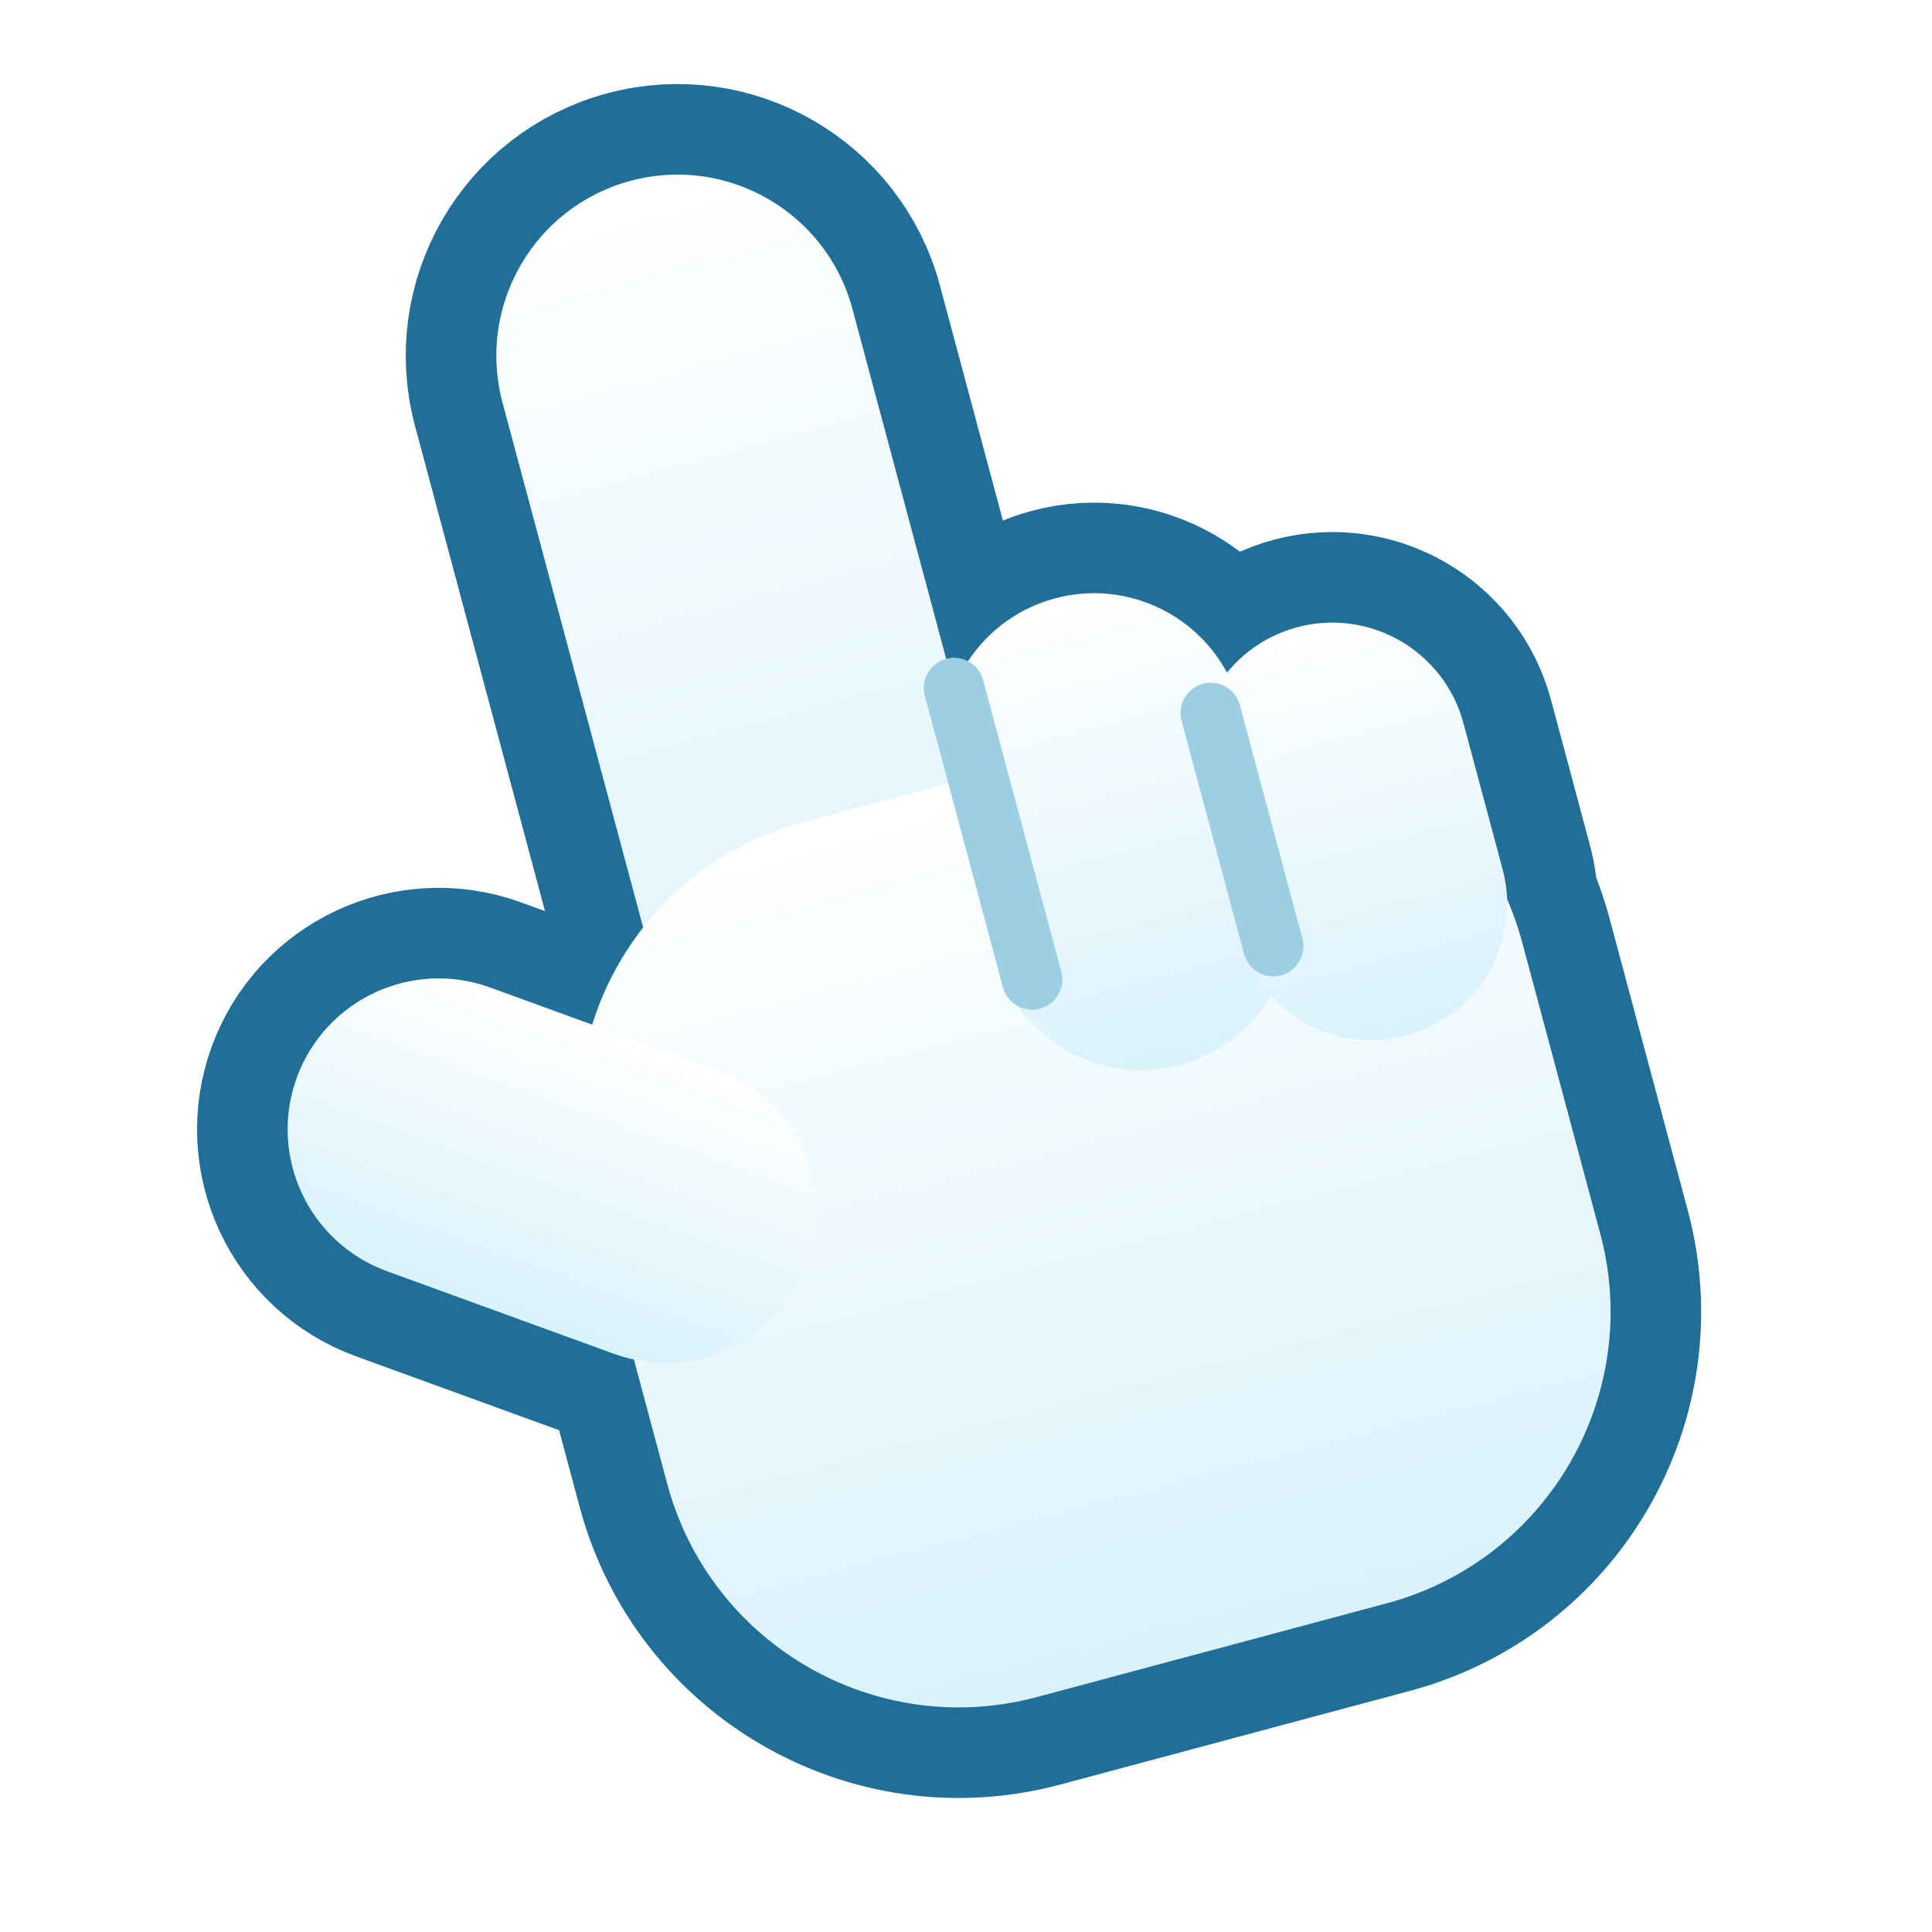
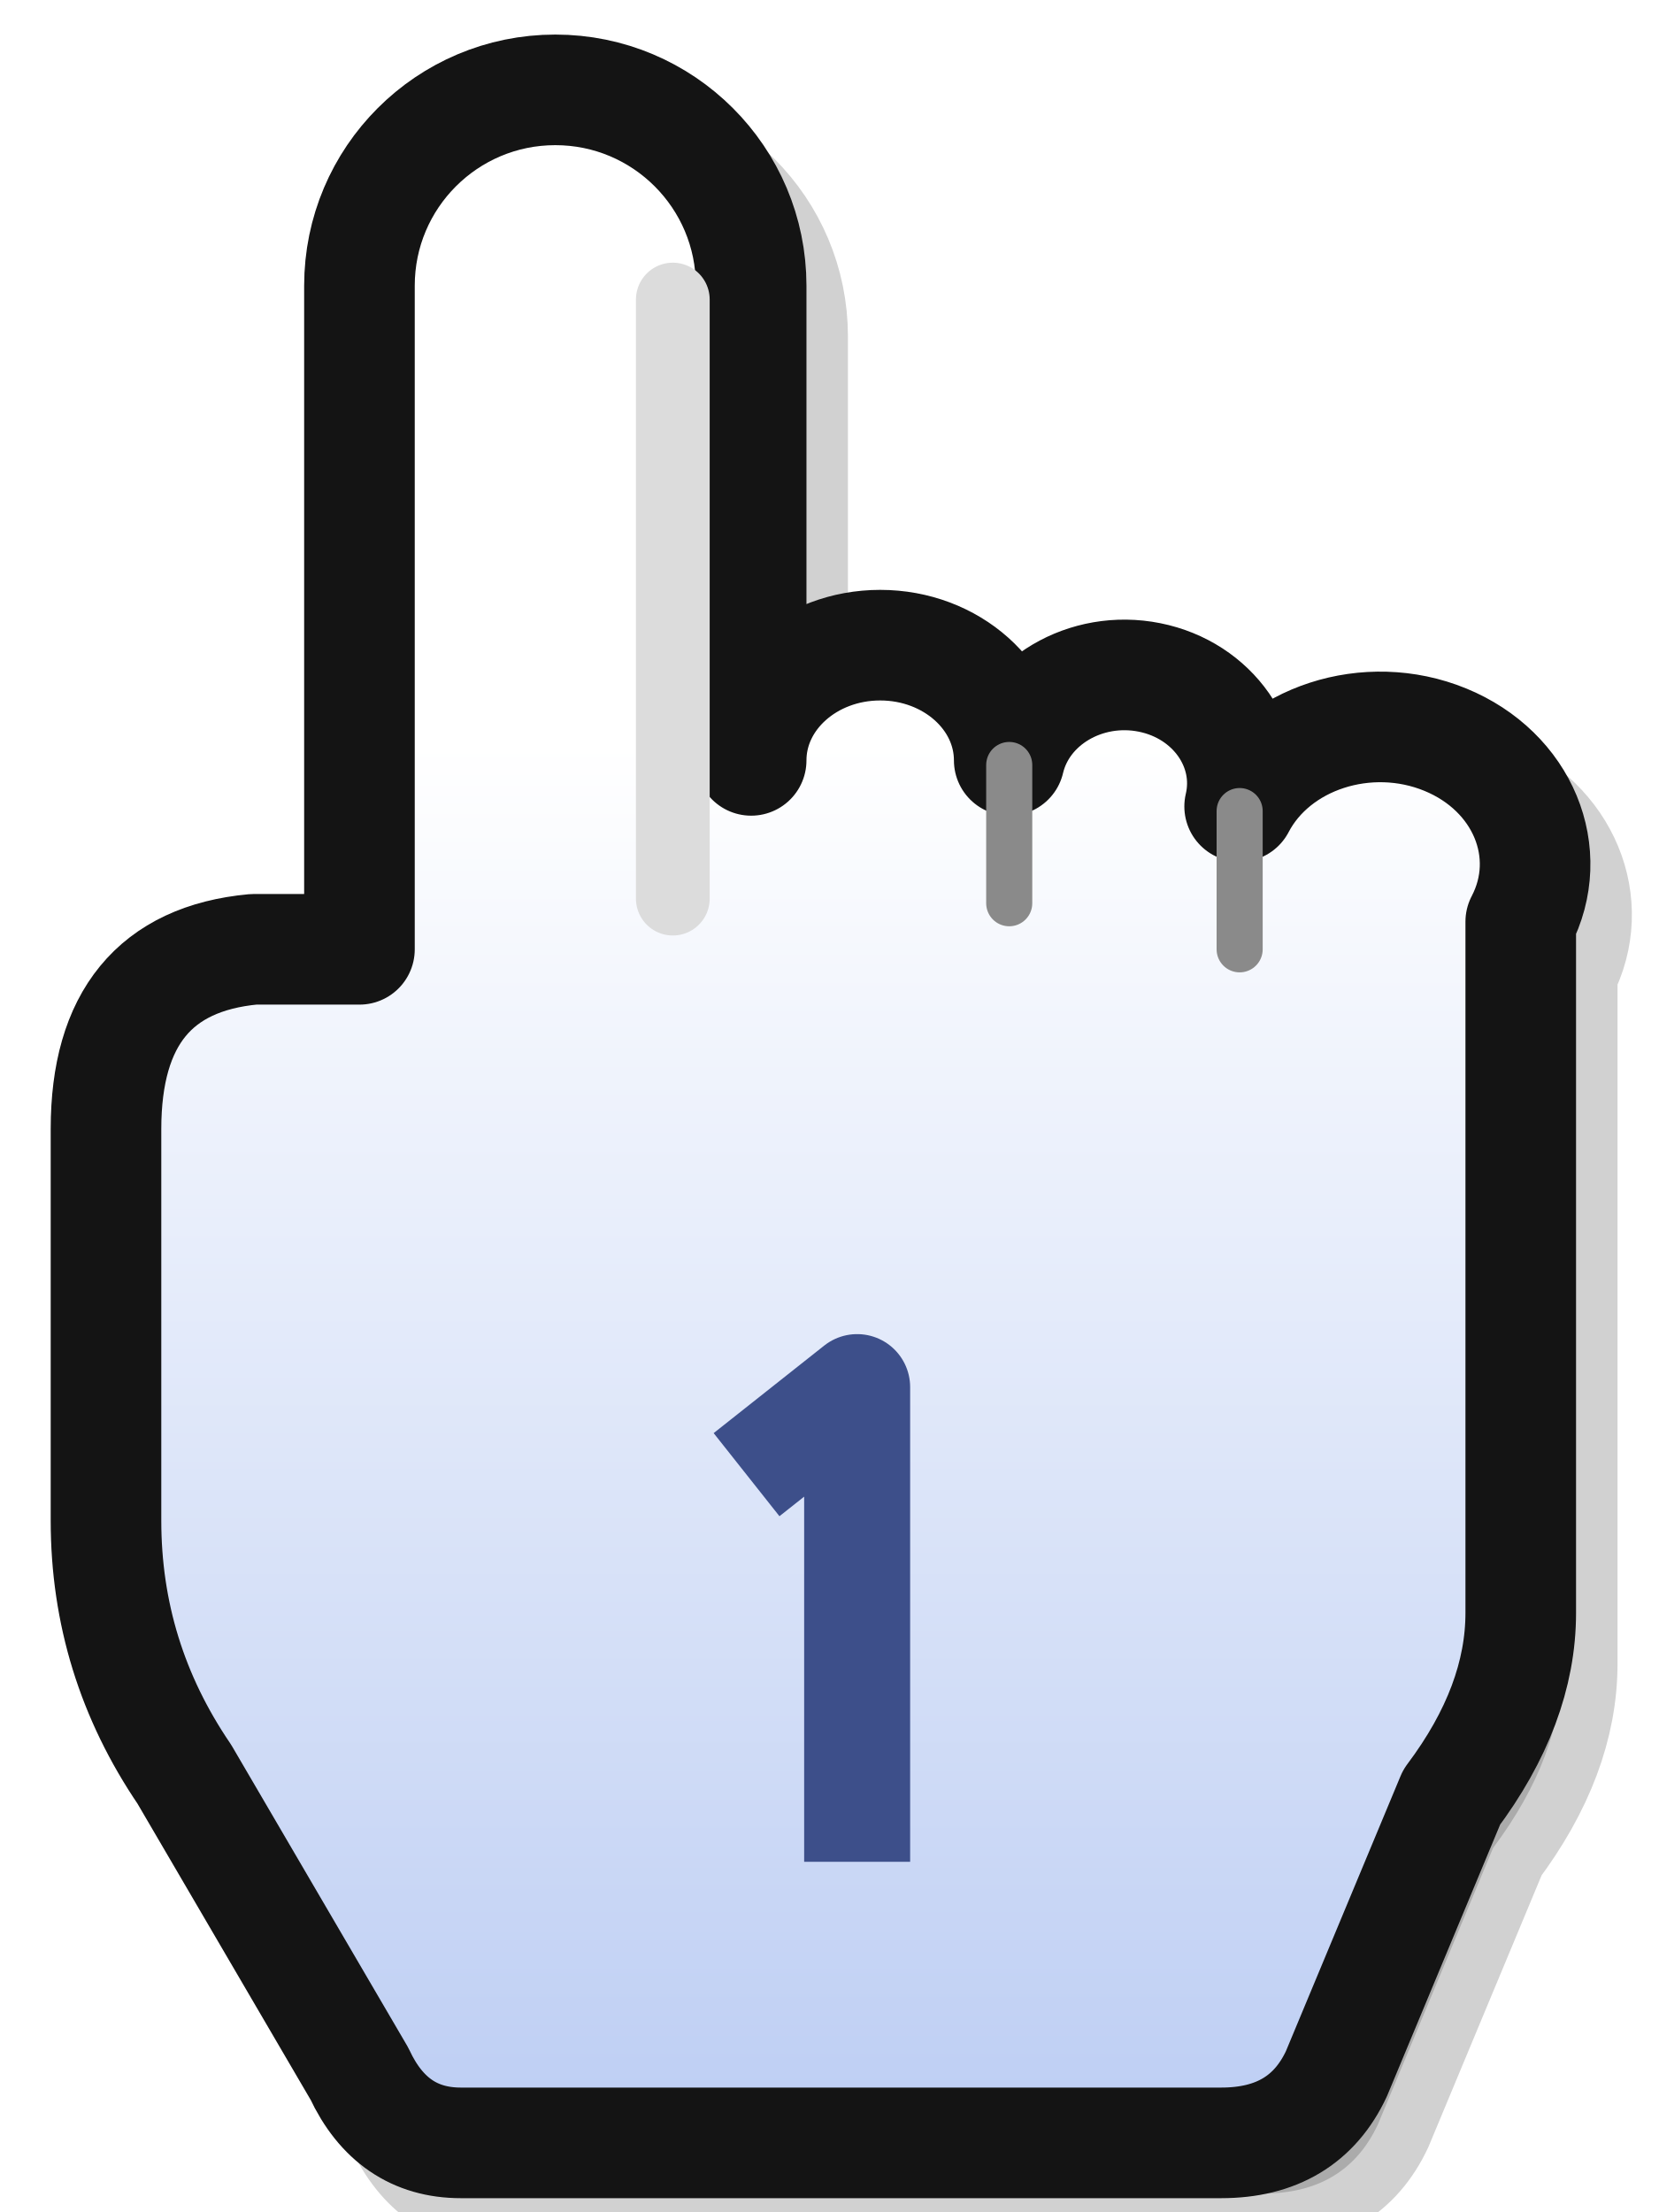
- <svg xmlns="http://www.w3.org/2000/svg" width="32" height="32" viewBox="0 0 32 32">
+ <svg xmlns="http://www.w3.org/2000/svg" width="30" height="40" viewBox="0 0 36 48">
  <defs>
    <linearGradient id="g" x1="0" y1="0" x2="0" y2="1">
-       <stop offset="0" stop-color="#ffffff" />
-       <stop offset="1" stop-color="#d9f2fb" />
+       <stop offset=".32" stop-color="#ffffff" />
+       <stop offset="1" stop-color="#bccdf3" />
    </linearGradient>
-     <g id="hand">
-       <rect x="11" y="2" width="6" height="17" rx="3" />
-       <rect x="9" y="13" width="16" height="15" rx="5" />
-       <rect x="16.5" y="10.5" width="5" height="8" rx="2.5" />
-       <rect x="20.5" y="12" width="4.5" height="7" rx="2.25" />
-       <rect x="4" y="15" width="9" height="5" rx="2.5" transform="rotate(35 8.5 17.5)" />
-     </g>
+     <path id="hand" d="M7.8 20.6V6.2a4.25 4.25 0 0 1 8.5 0v10.3a2.8 2.5 0 0 1 5.6 0a2.5 2.3 0 0 1 5 1a3.05 2.7 0 0 1 6.1 2.5V35q0 2-1.5 4L29 45q-.7 1.5-2.5 1.5H10q-1.5 0-2.2-1.5L4 38.5q-1.7-2.5-1.7-5.5v-8.5q0-3.6 3.2-3.9z" />
  </defs>
-   <g transform="rotate(-15 16 16)">
-     <use href="#hand" fill="#1f6f99" stroke="#1f6f99" stroke-width="3" stroke-linejoin="round" />
-     <use href="#hand" fill="url(#g)" />
-     <path d="M17 11.5v5M21 13v4" stroke="#9ccfe3" stroke-width="1" stroke-linecap="round" />
-   </g>
+   <use href="#hand" transform="translate(.9 1.1)" fill="#000" fill-opacity=".18" stroke="#000" stroke-opacity=".18" stroke-width="2.4" stroke-linejoin="round" />
+   <use href="#hand" fill="url(#g)" stroke="#141414" stroke-width="2.4" stroke-linejoin="round" />
+   <path d="M14.6 6.5v13" stroke="#dcdcdc" stroke-width="1.6" stroke-linecap="round" />
+   <path d="M21.9 16.6v3M26.9 17.6v3" stroke="#8a8a8a" stroke-width="1" stroke-linecap="round" />
+   <path d="M16.2 32l2.4-1.9V40.4" fill="none" stroke="#3d4f8a" stroke-width="2.3" stroke-linejoin="round" />
</svg>
